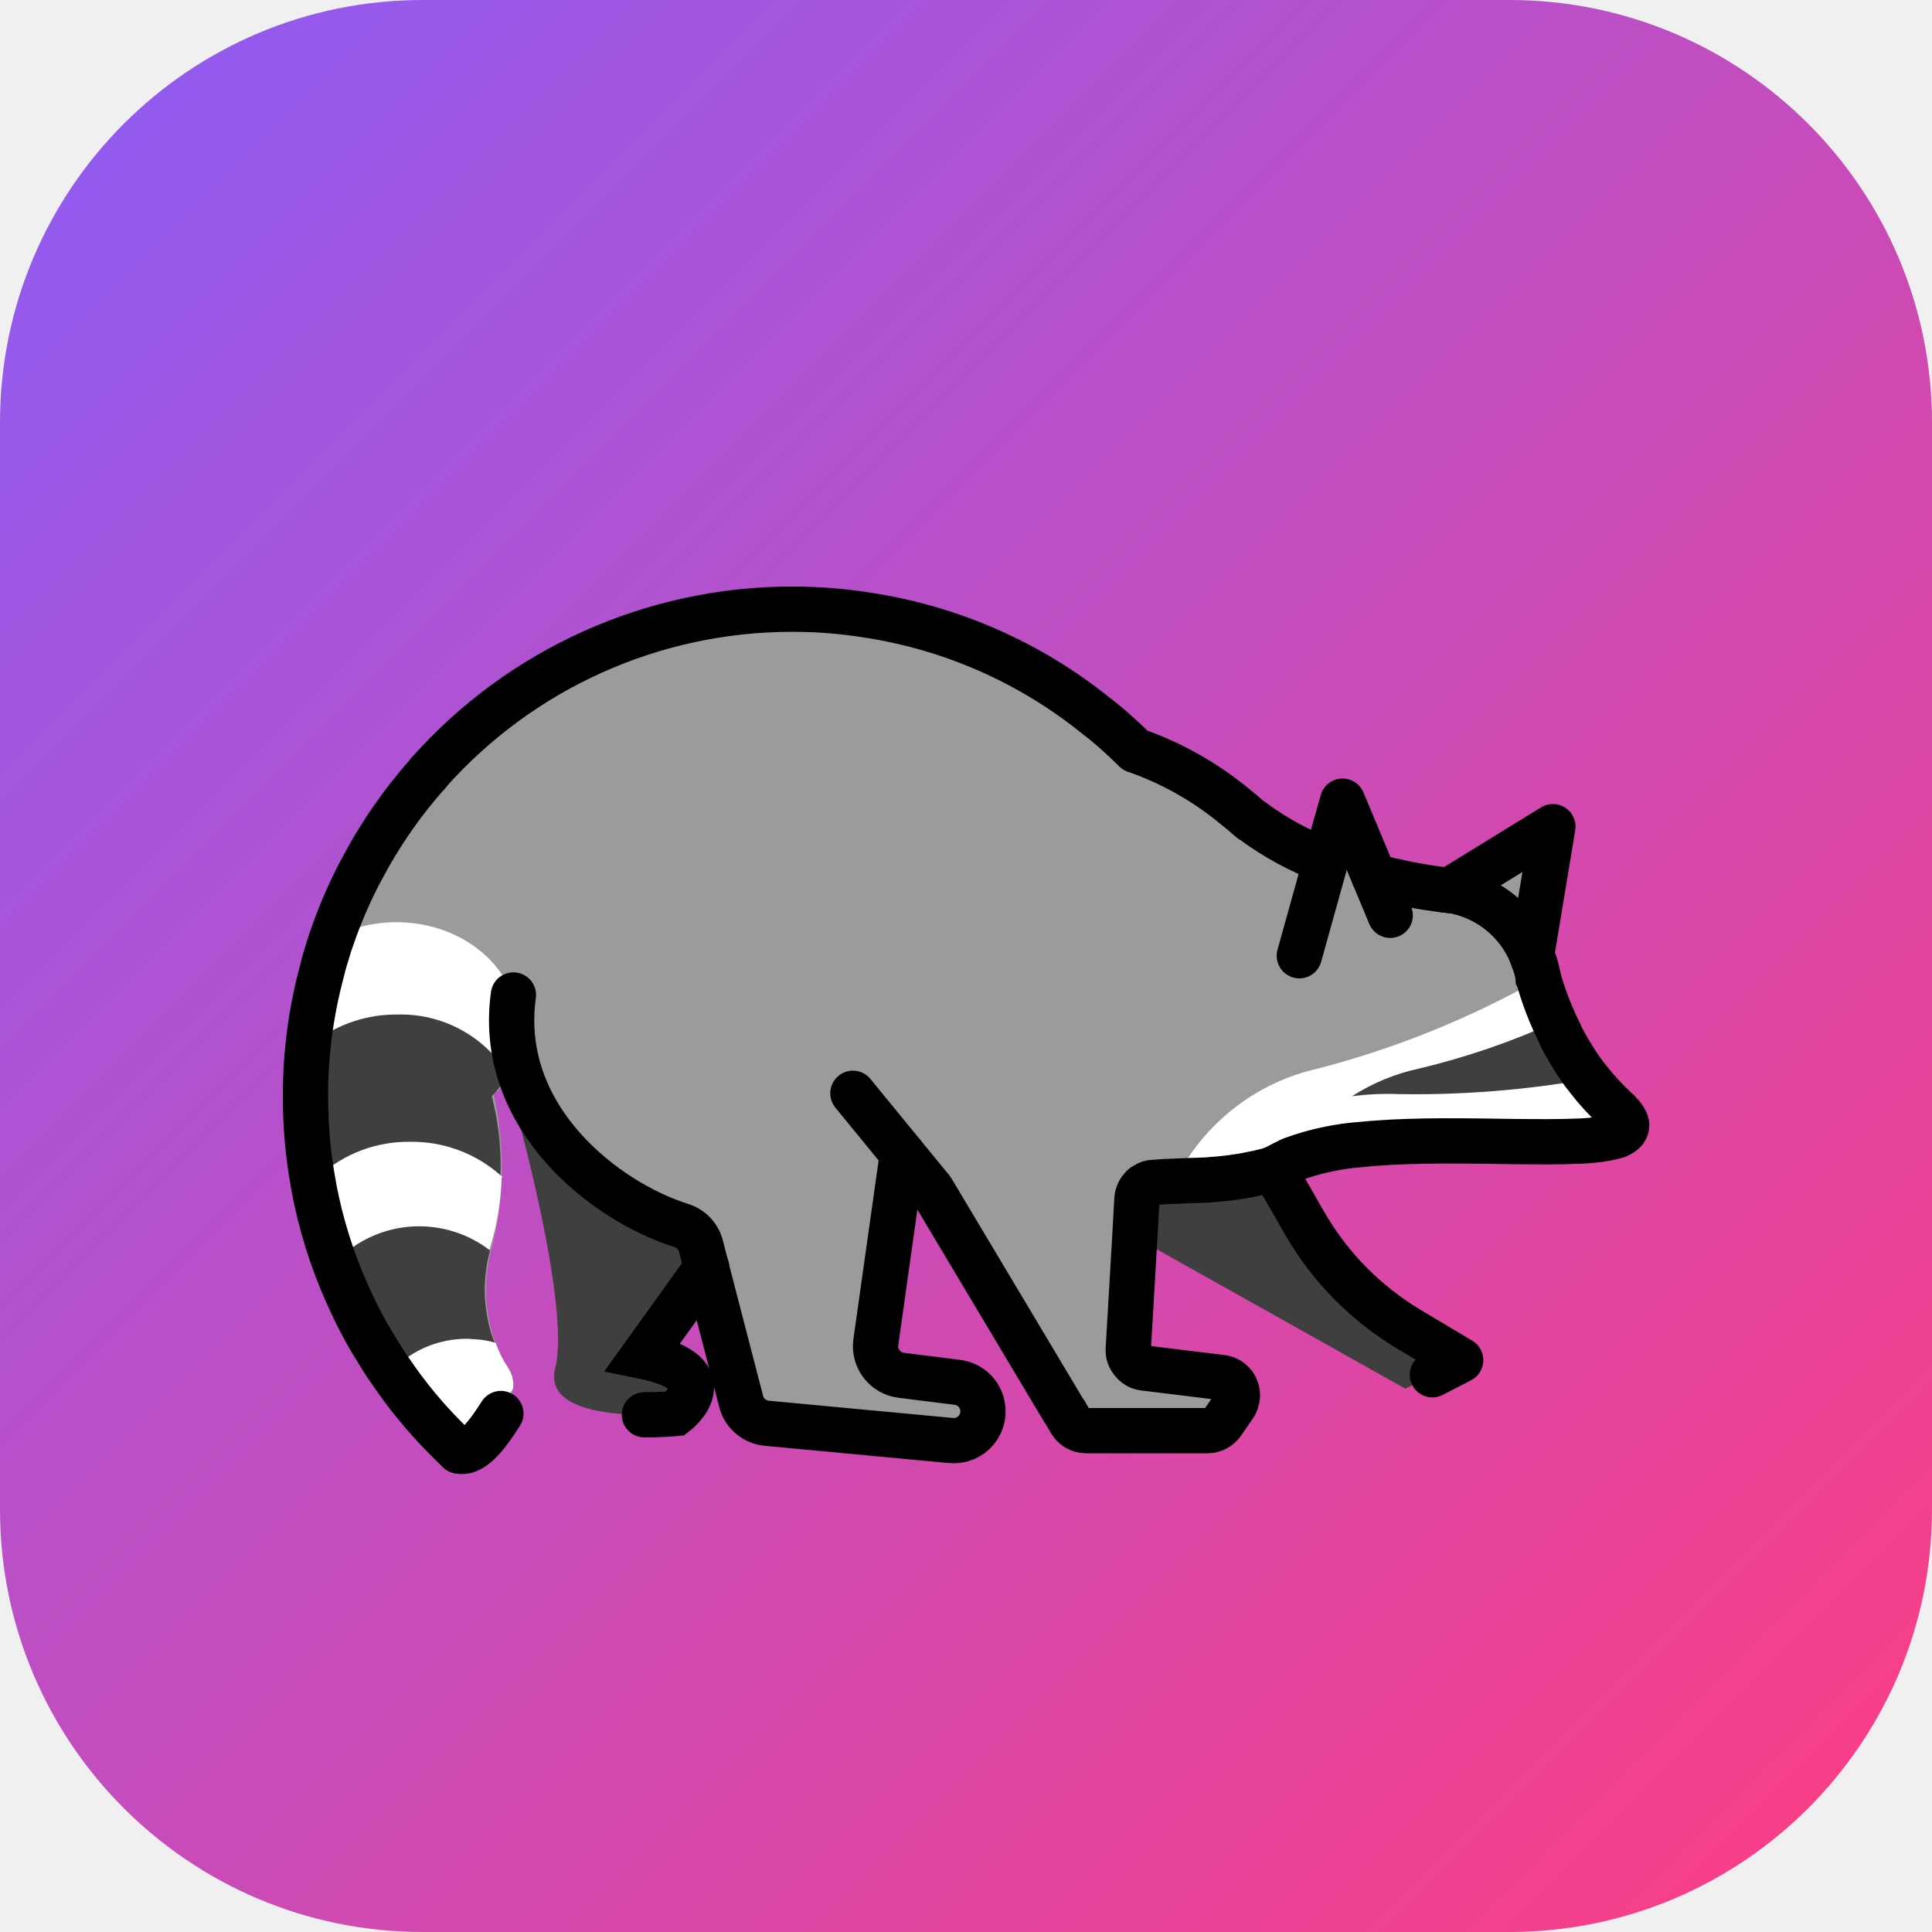
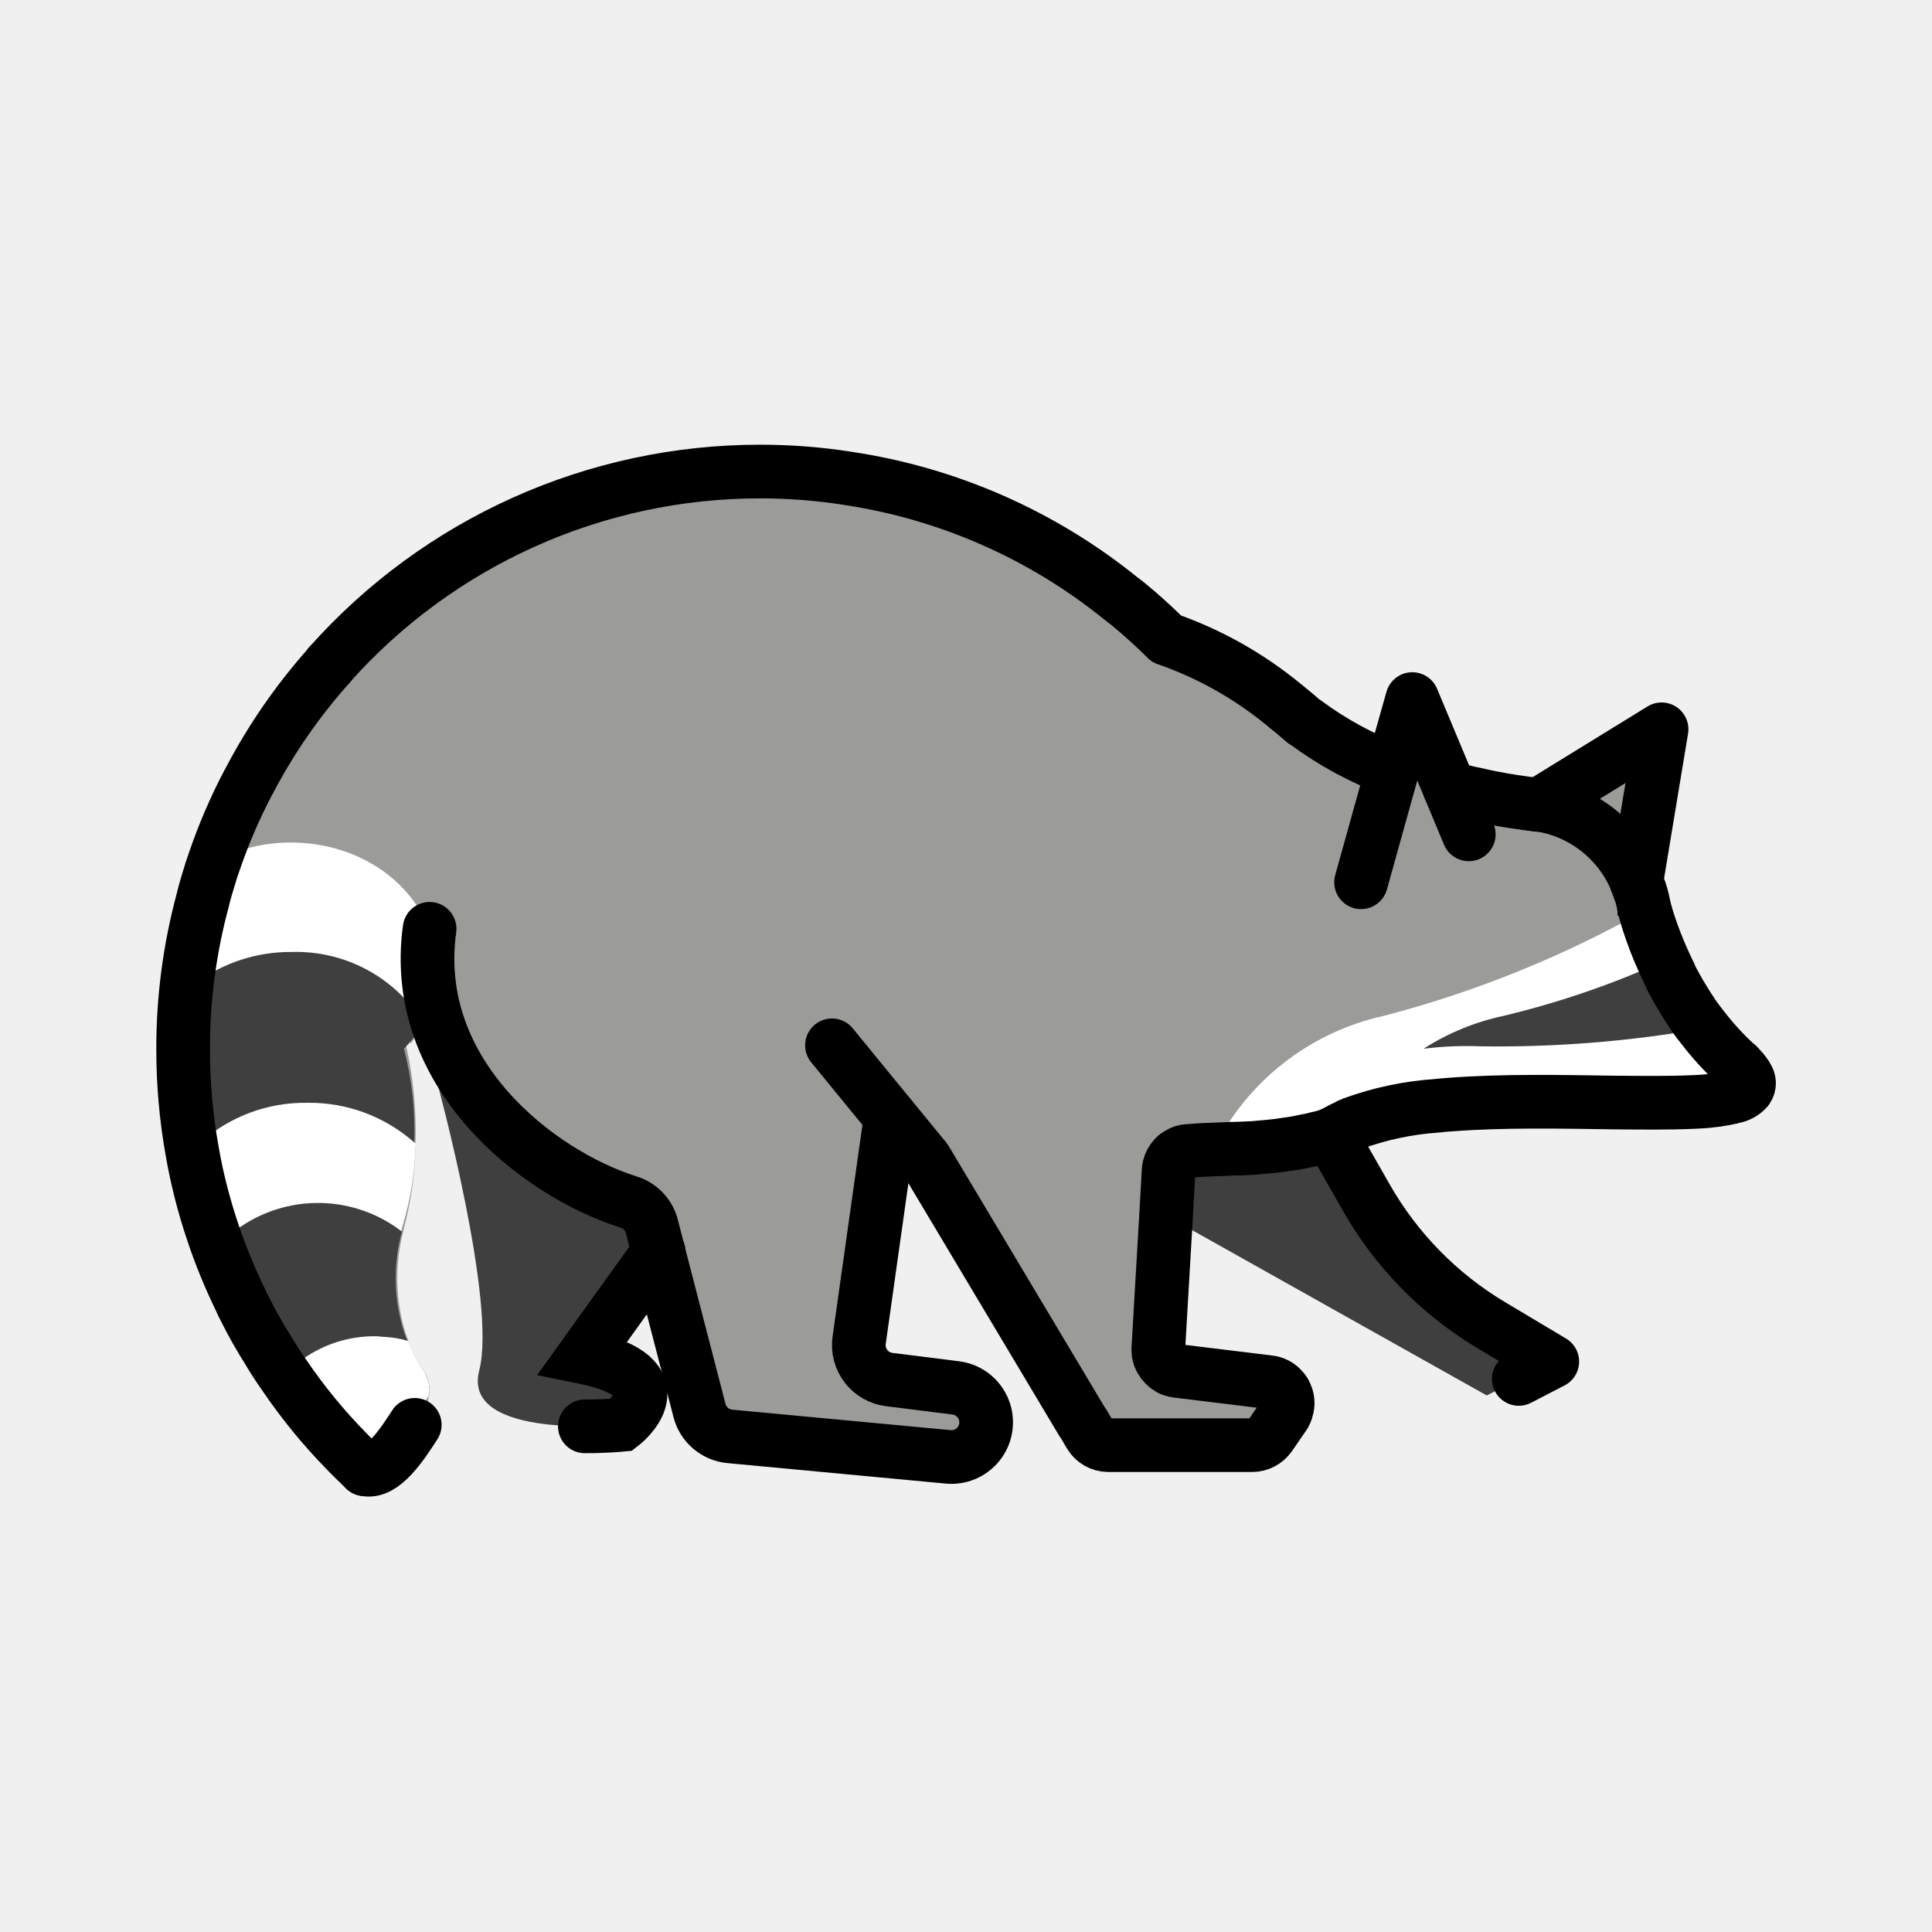
- <svg xmlns="http://www.w3.org/2000/svg" viewBox="0 0 64 64">
-   <defs>
-     <linearGradient id="g" x1="0" y1="0" x2="1" y2="1">
-       <stop offset="0%" stop-color="#8b5cf6" />
-       <stop offset="100%" stop-color="#ff3d81" />
-     </linearGradient>
-   </defs>
-   <rect width="64" height="64" rx="14" fill="url(#g)" />
-   <svg x="5" y="7" width="54" height="54" viewBox="0 0 72 72">
-     <g id="color">
-       <path fill="#9b9b9a" d="M51.894,28.685a13.211,13.211,0,0,1-3.246-1.768.071.071,0,0,1-.037-.019.029.029,0,0,0-.019-.009c-.253-.225-.505-.43-.748-.627a17.947,17.947,0,0,0-5.426-3.433,1.897,1.897,0,0,1-.655-.533.13.13,0,0,1-.028-.037C38.872,18.648,30.64,16.777,25.57,17.319a14.122,14.122,0,0,0-1.777.309h-.028c-.449.009-9.345,1.207-14.481,11.478a.206.206,0,0,0-.028.047A27.688,27.688,0,0,0,7.881,32.408l-.196.645c-.047.168-.094.327-.131.496-1.029,4.471.112,11.272,1.955,15.959.009.009.009.009.009.019,1.188,2.984,2.657,5.107,4.041,5.192.823.066,1.628-.617,2.301-2.292a1.402,1.402,0,0,0,.131-.412,1.313,1.313,0,0,0-.206-.926,4.895,4.895,0,0,1-.561-1.113,4.973,4.973,0,0,1-.197-.599,6.988,6.988,0,0,1,0-3.48c.009-.066.028-.131.047-.206a12.905,12.905,0,0,0,.412-2.984.315.315,0,0,0,0-.093,14.445,14.445,0,0,0-.327-3.536c-.084-.384-.159-.636-.178-.72.103.178.215.365.327.533a4.623,4.623,0,0,0,.468-.776,4.664,4.664,0,0,1,.468,2.039v.019a14.104,14.104,0,0,0,7.119,4.621,1.335,1.335,0,0,1,.935.926l.234.945,1.534,5.903a1.297,1.297,0,0,0,1.132.964l8.138.767a1.297,1.297,0,0,0,1.413-1.291,1.41,1.41,0,0,0-.056-.384,1.291,1.291,0,0,0-1.076-.898l-2.479-.318a1.286,1.286,0,0,1-1.123-1.459l1.169-8.316,1.197,1.45a1.032,1.032,0,0,0,.131.168l1.095,1.833,4.715,7.895.066.093a2.094,2.094,0,0,0,1.637.786h3.957a2.095,2.095,0,0,0,1.721-.898l.019-.028.122-.187a.981.981,0,0,0,.066-.103.524.524,0,0,0,.037-.112.739.739,0,0,0-.066-.627v-.009a.321.321,0,0,0-.084-.112.751.751,0,0,0-.496-.271l-3.442-.421a.984.984,0,0,1-.159-.037.579.579,0,0,1-.112-.047.864.864,0,0,1-.318-.318.589.589,0,0,1-.094-.253.29.29,0,0,1-.009-.094.258.258,0,0,1-.009-.084l.29-4.958.094-1.665a.375.375,0,0,1,.028-.14.864.864,0,0,1,.197-.365.581.581,0,0,1,.178-.131.607.607,0,0,1,.309-.103c.327-.028.655-.047.973-.056.084,0,.168-.009.253-.009.15-.009.299-.009.449-.019.243,0,.505-.019.767-.028.206-.019.412-.037.627-.056s.43-.047.655-.084c.234-.028.477-.075.73-.131a3.05,3.05,0,0,0,.374-.084c.131-.028.271-.066.412-.103a.388.388,0,0,0,.093-.037.343.343,0,0,0,.103-.047,2.436,2.436,0,0,1,.225-.122,3.04,3.04,0,0,1,.496-.243,11.381,11.381,0,0,1,3.134-.664c.178-.019.346-.037.524-.047,1.964-.15,4.163-.103,6.09-.075,1.085.009,2.086.019,2.9-.019h.037c.262-.009.505-.028.72-.056a3.048,3.048,0,0,0,.328-.047,1.75,1.75,0,0,0,.253-.047,1.016,1.016,0,0,0,.197-.047.886.886,0,0,0,.514-.281.409.409,0,0,0,0-.449.56.56,0,0,0-.084-.14l-.009-.009a.568.568,0,0,0-.122-.14,2.541,2.541,0,0,0-.225-.225c-.112-.103-.225-.215-.327-.318a2.474,2.474,0,0,1-.309-.318c-.196-.215-.374-.44-.552-.664-.131-.159-.253-.327-.374-.496q-.253-.379-.477-.758a5.097,5.097,0,0,1-.299-.533,2.406,2.406,0,0,1-.103-.225c-.084-.168-.159-.337-.234-.496-.084-.178-.15-.346-.225-.514-.131-.327-.243-.636-.337-.935-.047-.15-.094-.299-.131-.44-.009-.019-.009-.028-.019-.047v-.009a.333.333,0,0,0-.019-.093l-.15-.589c0-.009-.009-.028-.009-.037V33.147a1.848,1.848,0,0,0-.112-.29v-.028c-.037-.075-.066-.14-.103-.215a2.111,2.111,0,0,0-.103-.206,1.059,1.059,0,0,0-.112-.197,2.237,2.237,0,0,0-.122-.196,1.873,1.873,0,0,0-.122-.168,4.633,4.633,0,0,0-.337-.412c-.019-.019-.028-.037-.047-.047-.075-.075-.14-.15-.215-.215,1.076.728,2.099-1.517.954-2.32-.849-.682-2.168,1.327-1.515,1.89-.009-.019-.019-.028-.037-.028a2.228,2.228,0,0,0-.197-.122c-.019-.019-.037-.037-.056-.028a2.097,2.097,0,0,0-.374-.206,5.101,5.101,0,0,0-.524-.206.056.056,0,0,1-.037-.009,4.155,4.155,0,0,0-.589-.14.806.806,0,0,1-.103-.009c-.075-.009-.178-.019-.318-.037-.084-.009-.178-.019-.281-.037s-.206-.028-.327-.047h-.009c-.122-.019-.262-.047-.402-.066-.309-.056-.664-.122-1.048-.215a4.572,4.572,0,0,1-.458-.103c-.159-.037-.327-.075-.486-.122l-1.385-3.316Z" />
-       <path fill="#fff" d="M50.403,41.874a5.155,5.155,0,0,0-.72.365.347.347,0,0,1-.103.047.398.398,0,0,1-.094.037,16.889,16.889,0,0,1-4.266.514,9.312,9.312,0,0,1,6.342-4.977,40.695,40.695,0,0,0,9.729-3.929,12.093,12.093,0,0,0,3.377,5.697C67.849,42.482,55.239,39.919,50.403,41.874Z" />
-       <path fill="#3f3f3f" d="M63.471,38.328a44.034,44.034,0,0,1-8.344.664,12.49,12.49,0,0,0-2.077.093,8.983,8.983,0,0,1,2.975-1.225,33.044,33.044,0,0,0,5.959-2.039A11.171,11.171,0,0,0,63.471,38.328Z" />
-       <path fill="#fff" d="M16.243,36.075a4.217,4.217,0,0,1-.505,1.983l-.028.056a5.013,5.013,0,0,1-.542.776c-.056.066-.112.122-.178.187a5.744,5.744,0,0,1-4.144,1.675,5.853,5.853,0,0,1-3.592-1.188v-.009H7.244c-.009-.197-.019-.393-.009-.58-.019-.814-.009-1.581.047-2.329a25.99,25.99,0,0,1,.402-3.592c.056-.299.112-.589.178-.879.037-.019.075-.047.122-.065a5.978,5.978,0,0,1,2.862-.711C13.839,31.398,16.243,33.493,16.243,36.075Z" />
-       <path fill="#3f3f3f" d="M15.439,42.614a.093.093,0,0,1,.047.037c-.009.019-.037.037-.047.056a5.677,5.677,0,0,1-4.556,2.123,5.951,5.951,0,0,1-3.078-.823L7.45,42.614v-.019c-.037-.486-.075-1.001-.122-1.534-.028-.514-.065-1.01-.075-1.497v-.009c-.009-.197-.019-.393-.019-.58-.019-.814-.009-1.581.047-2.329a5.948,5.948,0,0,1,3.601-1.169,5.561,5.561,0,0,1,4.855,2.582.195.195,0,0,1,.037.056,4.449,4.449,0,0,1-.542.776c-.056.066-.112.122-.178.187a12.148,12.148,0,0,1,.384,3.499Z" />
-       <path fill="#fff" d="M15.523,42.651c-.009.019-.028.037-.037.056a11.396,11.396,0,0,1-.486,2.984,1.83,1.83,0,0,0-.047.187c-.009.009-.009.009-.009.019a6.049,6.049,0,0,0,0,3.48,5.219,5.219,0,0,1-.73.44c-.009,0-.009.009-.019.009h-.009a6.024,6.024,0,0,1-2.601.627h-.131a4.405,4.405,0,0,1-.496-.028h-.009a5.655,5.655,0,0,1-.982-.15,18.682,18.682,0,0,1-.945-1.693c0-.009-.009-.009-.009-.019a2.393,2.393,0,0,0-.103-.225L7.806,44.008,7.45,42.614v-.019a5.864,5.864,0,0,1,4.004-1.497,5.899,5.899,0,0,1,3.985,1.478c.019.009.028.028.047.037A.073.073,0,0,1,15.523,42.651Z" />
-       <path fill="#3f3f3f" d="M15.991,51.631a1.31,1.31,0,0,1,0,.384,4.946,4.946,0,0,1-3.087,2.058,20.305,20.305,0,0,1-2.311-2.825c-.225-.318-.43-.636-.627-.973a18.682,18.682,0,0,1-.945-1.693c0-.009-.009-.009-.009-.019-.149-.767-.29-1.618-.421-2.563a5.121,5.121,0,0,1,6.361-.122c.009,0,.019.009.028.019a6.578,6.578,0,0,0,0,3.48,3.635,3.635,0,0,0,.206.589v.009a4.855,4.855,0,0,0,.589,1.113,1.109,1.109,0,0,1,.103.178A1.185,1.185,0,0,1,15.991,51.631Z" />
-       <path fill="#fff" d="M15.991,51.631a1.31,1.31,0,0,1,0,.384,4.946,4.946,0,0,1-3.087,2.058,20.305,20.305,0,0,1-2.311-2.825,4.574,4.574,0,0,1,.992-.795c.009-.009.028-.019.037-.028h.009a4.602,4.602,0,0,1,2.339-.627,1.068,1.068,0,0,1,.243.019,1.012,1.012,0,0,1,.168.009h.009a3.713,3.713,0,0,1,.795.14c.009,0,.028.009.037.009a4.899,4.899,0,0,0,.561,1.113,1.073,1.073,0,0,1,.094.178A1.185,1.185,0,0,1,15.991,51.631Z" />
-       <path fill="#3f3f3f" d="M24.538,46.663l-2.806,3.91c3.751.758,1.431,2.526,1.431,2.526s-5.978.589-5.304-2.021c.655-2.535-1.497-10.477-1.609-10.907A14.051,14.051,0,0,0,24.108,44.98Z" />
-       <path fill="#3f3f3f" d="M57.849,50.742l-2.441,1.263-11.955-6.707.093-1.665a.783.783,0,0,1,.702-.739,23.785,23.785,0,0,0,5.238-.571.398.398,0,0,0,.094-.037l3.05,5.341Z" />
-     </g>
-     <g id="line">
-       <path fill="none" stroke="#000" stroke-linecap="round" stroke-linejoin="round" stroke-width="2" d="M13.596,54.756h.009c.664.168,1.375-.917,1.852-1.656" />
-       <line x1="12.268" x2="12.268" y1="24.794" y2="24.784" fill="none" stroke="#000" stroke-linecap="round" stroke-linejoin="round" stroke-width="2" />
-       <path fill="none" stroke="#000" stroke-miterlimit="10" stroke-width="2" d="M61.108,33.194c0-.019-.009-.028-.009-.047a1.085,1.085,0,0,1-.037-.168" />
-       <path fill="none" stroke="#000" stroke-miterlimit="10" stroke-width="2" d="M57.029,29.957c.271.037.421.047.421.047a4.659,4.659,0,0,1,3.648,3.143v.009a3.129,3.129,0,0,1,.178.72v.009" />
-       <polyline fill="none" stroke="#000" stroke-linecap="round" stroke-linejoin="round" stroke-width="2" points="57.347 29.995 61.922 27.179 60.986 32.829 60.986 32.838 60.986 32.857" />
-       <polyline fill="none" stroke="#000" stroke-linecap="round" stroke-linejoin="round" stroke-width="2" points="50.723 32.88 52.117 27.876 52.632 26.052 53.614 28.4 54.737 31.094" />
-       <path fill="none" stroke="#000" stroke-linecap="round" stroke-linejoin="round" stroke-width="2" d="M49.58,42.285l1.347,2.36a13.064,13.064,0,0,0,4.65,4.741l2.272,1.356L56.6,51.388" />
-       <path fill="none" stroke="#000" stroke-linecap="round" stroke-linejoin="round" stroke-width="2" d="M16.01,34.614c-.75,5.408,4.045,9.122,7.416,10.182a1.287,1.287,0,0,1,.868.911l.244.956,1.531,5.904A1.293,1.293,0,0,0,27.2,53.53l8.138.763a1.293,1.293,0,0,0,1.355-1.671h0A1.293,1.293,0,0,0,35.62,51.723l-2.483-.312a1.293,1.293,0,0,1-1.119-1.463l1.173-8.317" />
-       <path fill="none" stroke="#000" stroke-linecap="round" stroke-miterlimit="10" stroke-width="2" d="M21.796,53.156c.782.001,1.367-.057,1.367-.057s2.32-1.768-1.431-2.526l2.806-3.91.009-.009" />
-       <path fill="none" stroke="#000" stroke-linecap="round" stroke-miterlimit="10" stroke-width="2" d="M31.005,38.956l2.189,2.675,1.188,1.45.065.075c.019.028.047.066.066.094l1.095,1.833,4.715,7.895.066.093.234.402a.797.797,0,0,0,.673.384h5.369a.815.815,0,0,0,.655-.337l.384-.561.019-.028.131-.187a.63.63,0,0,0,.093-.215.739.739,0,0,0-.066-.627s.009,0,0-.009a.321.321,0,0,0-.084-.112.751.751,0,0,0-.496-.271l-3.442-.421a.984.984,0,0,1-.159-.037.579.579,0,0,1-.112-.047.864.864,0,0,1-.318-.318.742.742,0,0,1-.094-.253,1.081,1.081,0,0,1-.009-.178l.29-4.958.093-1.665a.725.725,0,0,1,.019-.14.864.864,0,0,1,.197-.365.581.581,0,0,1,.178-.131.607.607,0,0,1,.309-.103c.327-.028.655-.047.973-.056.084,0,.168-.009.253-.009.15-.009.299-.009.449-.019.243,0,.505-.019.767-.028.206-.019.412-.037.627-.056s.43-.047.655-.084c.234-.028.477-.075.73-.131a3.05,3.05,0,0,0,.374-.084c.131-.028.271-.066.412-.103a.388.388,0,0,0,.093-.037.343.343,0,0,0,.103-.047,2.436,2.436,0,0,1,.225-.122,1.965,1.965,0,0,1,.243-.122,1.58,1.58,0,0,1,.253-.122,11.381,11.381,0,0,1,3.134-.664c.178-.019.346-.037.524-.047,1.964-.15,4.163-.103,6.09-.075,1.085.009,2.086.019,2.9-.019h.037c.262-.009.505-.028.72-.056a3.048,3.048,0,0,0,.328-.047,1.75,1.75,0,0,0,.253-.047,1.016,1.016,0,0,0,.197-.047.886.886,0,0,0,.514-.281.377.377,0,0,0,0-.449.56.56,0,0,0-.084-.14l-.009-.009a.568.568,0,0,0-.122-.14,1.21,1.21,0,0,0-.215-.225h-.009a10.915,10.915,0,0,1-1.188-1.3c-.131-.159-.253-.327-.374-.496q-.253-.379-.477-.758c-.103-.178-.206-.355-.299-.533a2.406,2.406,0,0,1-.103-.225c-.084-.168-.159-.337-.234-.496a13.816,13.816,0,0,1-.561-1.45c-.047-.15-.094-.299-.131-.44-.009-.019-.009-.037-.019-.056,0-.019-.009-.037-.009-.056" />
-       <path fill="none" stroke="#000" stroke-linecap="round" stroke-linejoin="round" stroke-width="2" d="M57.45,30.004a.806.806,0,0,1-.103-.009c-.075-.009-.178-.019-.318-.037-.084-.009-.178-.019-.281-.037s-.206-.028-.327-.047h-.009c-.122-.019-.262-.047-.402-.066-.309-.056-.664-.122-1.048-.215a4.572,4.572,0,0,1-.458-.103c-.159-.037-.327-.075-.486-.122" />
-       <path fill="none" stroke="#000" stroke-linecap="round" stroke-linejoin="round" stroke-width="2" d="M51.894,28.685a13.211,13.211,0,0,1-3.246-1.768.071.071,0,0,1-.037-.019.029.029,0,0,0-.019-.009c-.253-.225-.505-.43-.748-.627a14.227,14.227,0,0,0-4.359-2.451h-.009c-.337-.337-.692-.664-1.057-.982-.215-.187-.43-.365-.655-.533a21.14,21.14,0,0,0-10.187-4.471c-.019,0-.028-.009-.047-.009a21.076,21.076,0,0,0-3.19-.243,21.46,21.46,0,0,0-16.071,7.212v.009a21.221,21.221,0,0,0-2.984,4.312.206.206,0,0,0-.028.047,20.693,20.693,0,0,0-1.272,2.956c-.037.103-.066.197-.103.299l-.196.645c-.047.168-.094.327-.131.496a21.151,21.151,0,0,0-.73,5.538,21.372,21.372,0,0,0,.337,3.817c.047.262.094.524.15.776a21.073,21.073,0,0,0,1.6,4.659,2.394,2.394,0,0,1,.103.225c0,.009.009.009.009.019.159.309.318.627.486.926.009.009.009.009.009.019.15.253.29.505.449.748.196.337.402.655.627.973a20.292,20.292,0,0,0,2.311,2.825c.215.225.43.43.655.645l.037.037h.009" />
-     </g>
-   </svg>
+ <svg xmlns="http://www.w3.org/2000/svg" id="emoji" viewBox="0 0 72 72">
+   <g id="color">
+     <path fill="#9b9b9a" d="M51.894,28.685a13.211,13.211,0,0,1-3.246-1.768.071.071,0,0,1-.037-.019.029.029,0,0,0-.019-.009c-.253-.225-.505-.43-.748-.627a17.947,17.947,0,0,0-5.426-3.433,1.897,1.897,0,0,1-.655-.533.13.13,0,0,1-.028-.037C38.872,18.648,30.64,16.777,25.57,17.319a14.122,14.122,0,0,0-1.777.309h-.028c-.449.009-9.345,1.207-14.481,11.478a.206.206,0,0,0-.028.047A27.688,27.688,0,0,0,7.881,32.408l-.196.645c-.047.168-.094.327-.131.496-1.029,4.471.112,11.272,1.955,15.959.009.009.009.009.009.019,1.188,2.984,2.657,5.107,4.041,5.192.823.066,1.628-.617,2.301-2.292a1.402,1.402,0,0,0,.131-.412,1.313,1.313,0,0,0-.206-.926,4.895,4.895,0,0,1-.561-1.113,4.973,4.973,0,0,1-.197-.599,6.988,6.988,0,0,1,0-3.48c.009-.066.028-.131.047-.206a12.905,12.905,0,0,0,.412-2.984.315.315,0,0,0,0-.093,14.445,14.445,0,0,0-.327-3.536c-.084-.384-.159-.636-.178-.72.103.178.215.365.327.533a4.623,4.623,0,0,0,.468-.776,4.664,4.664,0,0,1,.468,2.039v.019a14.104,14.104,0,0,0,7.119,4.621,1.335,1.335,0,0,1,.935.926l.234.945,1.534,5.903a1.297,1.297,0,0,0,1.132.964l8.138.767a1.297,1.297,0,0,0,1.413-1.291,1.41,1.41,0,0,0-.056-.384,1.291,1.291,0,0,0-1.076-.898l-2.479-.318a1.286,1.286,0,0,1-1.123-1.459l1.169-8.316,1.197,1.45a1.032,1.032,0,0,0,.131.168l1.095,1.833,4.715,7.895.066.093a2.094,2.094,0,0,0,1.637.786h3.957a2.095,2.095,0,0,0,1.721-.898l.019-.028.122-.187a.981.981,0,0,0,.066-.103.524.524,0,0,0,.037-.112.739.739,0,0,0-.066-.627v-.009a.321.321,0,0,0-.084-.112.751.751,0,0,0-.496-.271l-3.442-.421a.984.984,0,0,1-.159-.037.579.579,0,0,1-.112-.047.864.864,0,0,1-.318-.318.589.589,0,0,1-.094-.253.29.29,0,0,1-.009-.094.258.258,0,0,1-.009-.084l.29-4.958.094-1.665a.375.375,0,0,1,.028-.14.864.864,0,0,1,.197-.365.581.581,0,0,1,.178-.131.607.607,0,0,1,.309-.103c.327-.028.655-.047.973-.056.084,0,.168-.009.253-.009.15-.009.299-.009.449-.019.243,0,.505-.019.767-.028.206-.019.412-.037.627-.056s.43-.047.655-.084c.234-.028.477-.075.73-.131a3.05,3.05,0,0,0,.374-.084c.131-.028.271-.066.412-.103a.388.388,0,0,0,.093-.037.343.343,0,0,0,.103-.047,2.436,2.436,0,0,1,.225-.122,3.04,3.04,0,0,1,.496-.243,11.381,11.381,0,0,1,3.134-.664c.178-.019.346-.037.524-.047,1.964-.15,4.163-.103,6.09-.075,1.085.009,2.086.019,2.9-.019h.037c.262-.009.505-.028.72-.056a3.048,3.048,0,0,0,.328-.047,1.75,1.75,0,0,0,.253-.047,1.016,1.016,0,0,0,.197-.047.886.886,0,0,0,.514-.281.409.409,0,0,0,0-.449.56.56,0,0,0-.084-.14l-.009-.009a.568.568,0,0,0-.122-.14,2.541,2.541,0,0,0-.225-.225c-.112-.103-.225-.215-.327-.318a2.474,2.474,0,0,1-.309-.318c-.196-.215-.374-.44-.552-.664-.131-.159-.253-.327-.374-.496q-.253-.379-.477-.758a5.097,5.097,0,0,1-.299-.533,2.406,2.406,0,0,1-.103-.225c-.084-.168-.159-.337-.234-.496-.084-.178-.15-.346-.225-.514-.131-.327-.243-.636-.337-.935-.047-.15-.094-.299-.131-.44-.009-.019-.009-.028-.019-.047v-.009a.333.333,0,0,0-.019-.093l-.15-.589c0-.009-.009-.028-.009-.037V33.147a1.848,1.848,0,0,0-.112-.29v-.028c-.037-.075-.066-.14-.103-.215a2.111,2.111,0,0,0-.103-.206,1.059,1.059,0,0,0-.112-.197,2.237,2.237,0,0,0-.122-.196,1.873,1.873,0,0,0-.122-.168,4.633,4.633,0,0,0-.337-.412c-.019-.019-.028-.037-.047-.047-.075-.075-.14-.15-.215-.215,1.076.728,2.099-1.517.954-2.32-.849-.682-2.168,1.327-1.515,1.89-.009-.019-.019-.028-.037-.028a2.228,2.228,0,0,0-.197-.122c-.019-.019-.037-.037-.056-.028a2.097,2.097,0,0,0-.374-.206,5.101,5.101,0,0,0-.524-.206.056.056,0,0,1-.037-.009,4.155,4.155,0,0,0-.589-.14.806.806,0,0,1-.103-.009c-.075-.009-.178-.019-.318-.037-.084-.009-.178-.019-.281-.037s-.206-.028-.327-.047h-.009c-.122-.019-.262-.047-.402-.066-.309-.056-.664-.122-1.048-.215a4.572,4.572,0,0,1-.458-.103c-.159-.037-.327-.075-.486-.122l-1.385-3.316Z" />
+     <path fill="#fff" d="M50.403,41.874a5.155,5.155,0,0,0-.72.365.347.347,0,0,1-.103.047.398.398,0,0,1-.094.037,16.889,16.889,0,0,1-4.266.514,9.312,9.312,0,0,1,6.342-4.977,40.695,40.695,0,0,0,9.729-3.929,12.093,12.093,0,0,0,3.377,5.697C67.849,42.482,55.239,39.919,50.403,41.874Z" />
+     <path fill="#3f3f3f" d="M63.471,38.328a44.034,44.034,0,0,1-8.344.664,12.49,12.49,0,0,0-2.077.093,8.983,8.983,0,0,1,2.975-1.225,33.044,33.044,0,0,0,5.959-2.039A11.171,11.171,0,0,0,63.471,38.328Z" />
+     <path fill="#fff" d="M16.243,36.075a4.217,4.217,0,0,1-.505,1.983l-.028.056a5.013,5.013,0,0,1-.542.776c-.056.066-.112.122-.178.187a5.744,5.744,0,0,1-4.144,1.675,5.853,5.853,0,0,1-3.592-1.188v-.009H7.244c-.009-.197-.019-.393-.009-.58-.019-.814-.009-1.581.047-2.329a25.99,25.99,0,0,1,.402-3.592c.056-.299.112-.589.178-.879.037-.019.075-.047.122-.065a5.978,5.978,0,0,1,2.862-.711C13.839,31.398,16.243,33.493,16.243,36.075Z" />
+     <path fill="#3f3f3f" d="M15.439,42.614a.093.093,0,0,1,.047.037c-.009.019-.037.037-.047.056a5.677,5.677,0,0,1-4.556,2.123,5.951,5.951,0,0,1-3.078-.823L7.45,42.614v-.019c-.037-.486-.075-1.001-.122-1.534-.028-.514-.065-1.01-.075-1.497v-.009c-.009-.197-.019-.393-.019-.58-.019-.814-.009-1.581.047-2.329a5.948,5.948,0,0,1,3.601-1.169,5.561,5.561,0,0,1,4.855,2.582.195.195,0,0,1,.037.056,4.449,4.449,0,0,1-.542.776c-.056.066-.112.122-.178.187a12.148,12.148,0,0,1,.384,3.499Z" />
+     <path fill="#fff" d="M15.523,42.651c-.009.019-.028.037-.037.056a11.396,11.396,0,0,1-.486,2.984,1.83,1.83,0,0,0-.047.187c-.009.009-.009.009-.009.019a6.049,6.049,0,0,0,0,3.48,5.219,5.219,0,0,1-.73.44c-.009,0-.009.009-.019.009h-.009a6.024,6.024,0,0,1-2.601.627h-.131a4.405,4.405,0,0,1-.496-.028h-.009a5.655,5.655,0,0,1-.982-.15,18.682,18.682,0,0,1-.945-1.693c0-.009-.009-.009-.009-.019a2.393,2.393,0,0,0-.103-.225L7.806,44.008,7.45,42.614v-.019a5.864,5.864,0,0,1,4.004-1.497,5.899,5.899,0,0,1,3.985,1.478c.019.009.028.028.047.037A.073.073,0,0,1,15.523,42.651Z" />
+     <path fill="#3f3f3f" d="M15.991,51.631a1.31,1.31,0,0,1,0,.384,4.946,4.946,0,0,1-3.087,2.058,20.305,20.305,0,0,1-2.311-2.825c-.225-.318-.43-.636-.627-.973a18.682,18.682,0,0,1-.945-1.693c0-.009-.009-.009-.009-.019-.149-.767-.29-1.618-.421-2.563a5.121,5.121,0,0,1,6.361-.122c.009,0,.019.009.028.019a6.578,6.578,0,0,0,0,3.48,3.635,3.635,0,0,0,.206.589v.009a4.855,4.855,0,0,0,.589,1.113,1.109,1.109,0,0,1,.103.178A1.185,1.185,0,0,1,15.991,51.631Z" />
+     <path fill="#fff" d="M15.991,51.631a1.31,1.31,0,0,1,0,.384,4.946,4.946,0,0,1-3.087,2.058,20.305,20.305,0,0,1-2.311-2.825,4.574,4.574,0,0,1,.992-.795c.009-.009.028-.019.037-.028h.009a4.602,4.602,0,0,1,2.339-.627,1.068,1.068,0,0,1,.243.019,1.012,1.012,0,0,1,.168.009h.009a3.713,3.713,0,0,1,.795.14c.009,0,.028.009.037.009a4.899,4.899,0,0,0,.561,1.113,1.073,1.073,0,0,1,.094.178A1.185,1.185,0,0,1,15.991,51.631Z" />
+     <path fill="#3f3f3f" d="M24.538,46.663l-2.806,3.91c3.751.758,1.431,2.526,1.431,2.526s-5.978.589-5.304-2.021c.655-2.535-1.497-10.477-1.609-10.907A14.051,14.051,0,0,0,24.108,44.98Z" />
+     <path fill="#3f3f3f" d="M57.849,50.742l-2.441,1.263-11.955-6.707.093-1.665a.783.783,0,0,1,.702-.739,23.785,23.785,0,0,0,5.238-.571.398.398,0,0,0,.094-.037l3.05,5.341Z" />
+   </g>
+   <g id="line">
+     <path fill="none" stroke="#000" stroke-linecap="round" stroke-linejoin="round" stroke-width="2" d="M13.596,54.756h.009c.664.168,1.375-.917,1.852-1.656" />
+     <line x1="12.268" x2="12.268" y1="24.794" y2="24.784" fill="none" stroke="#000" stroke-linecap="round" stroke-linejoin="round" stroke-width="2" />
+     <path fill="none" stroke="#000" stroke-miterlimit="10" stroke-width="2" d="M61.108,33.194c0-.019-.009-.028-.009-.047a1.085,1.085,0,0,1-.037-.168" />
+     <path fill="none" stroke="#000" stroke-miterlimit="10" stroke-width="2" d="M57.029,29.957c.271.037.421.047.421.047a4.659,4.659,0,0,1,3.648,3.143v.009a3.129,3.129,0,0,1,.178.72v.009" />
+     <polyline fill="none" stroke="#000" stroke-linecap="round" stroke-linejoin="round" stroke-width="2" points="57.347 29.995 61.922 27.179 60.986 32.829 60.986 32.838 60.986 32.857" />
+     <polyline fill="none" stroke="#000" stroke-linecap="round" stroke-linejoin="round" stroke-width="2" points="50.723 32.88 52.117 27.876 52.632 26.052 53.614 28.4 54.737 31.094" />
+     <path fill="none" stroke="#000" stroke-linecap="round" stroke-linejoin="round" stroke-width="2" d="M49.58,42.285l1.347,2.36a13.064,13.064,0,0,0,4.65,4.741l2.272,1.356L56.6,51.388" />
+     <path fill="none" stroke="#000" stroke-linecap="round" stroke-linejoin="round" stroke-width="2" d="M16.01,34.614c-.75,5.408,4.045,9.122,7.416,10.182a1.287,1.287,0,0,1,.868.911l.244.956,1.531,5.904A1.293,1.293,0,0,0,27.2,53.53l8.138.763a1.293,1.293,0,0,0,1.355-1.671h0A1.293,1.293,0,0,0,35.62,51.723l-2.483-.312a1.293,1.293,0,0,1-1.119-1.463l1.173-8.317" />
+     <path fill="none" stroke="#000" stroke-linecap="round" stroke-miterlimit="10" stroke-width="2" d="M21.796,53.156c.782.001,1.367-.057,1.367-.057s2.32-1.768-1.431-2.526l2.806-3.91.009-.009" />
+     <path fill="none" stroke="#000" stroke-linecap="round" stroke-miterlimit="10" stroke-width="2" d="M31.005,38.956l2.189,2.675,1.188,1.45.065.075c.019.028.047.066.066.094l1.095,1.833,4.715,7.895.066.093.234.402a.797.797,0,0,0,.673.384h5.369a.815.815,0,0,0,.655-.337l.384-.561.019-.028.131-.187a.63.63,0,0,0,.093-.215.739.739,0,0,0-.066-.627s.009,0,0-.009a.321.321,0,0,0-.084-.112.751.751,0,0,0-.496-.271l-3.442-.421a.984.984,0,0,1-.159-.037.579.579,0,0,1-.112-.047.864.864,0,0,1-.318-.318.742.742,0,0,1-.094-.253,1.081,1.081,0,0,1-.009-.178l.29-4.958.093-1.665a.725.725,0,0,1,.019-.14.864.864,0,0,1,.197-.365.581.581,0,0,1,.178-.131.607.607,0,0,1,.309-.103c.327-.028.655-.047.973-.056.084,0,.168-.009.253-.009.15-.009.299-.009.449-.019.243,0,.505-.019.767-.028.206-.019.412-.037.627-.056s.43-.047.655-.084c.234-.028.477-.075.73-.131a3.05,3.05,0,0,0,.374-.084c.131-.028.271-.066.412-.103a.388.388,0,0,0,.093-.037.343.343,0,0,0,.103-.047,2.436,2.436,0,0,1,.225-.122,1.965,1.965,0,0,1,.243-.122,1.58,1.58,0,0,1,.253-.122,11.381,11.381,0,0,1,3.134-.664c.178-.019.346-.037.524-.047,1.964-.15,4.163-.103,6.09-.075,1.085.009,2.086.019,2.9-.019h.037c.262-.009.505-.028.72-.056a3.048,3.048,0,0,0,.328-.047,1.75,1.75,0,0,0,.253-.047,1.016,1.016,0,0,0,.197-.047.886.886,0,0,0,.514-.281.377.377,0,0,0,0-.449.56.56,0,0,0-.084-.14l-.009-.009a.568.568,0,0,0-.122-.14,1.21,1.21,0,0,0-.215-.225h-.009a10.915,10.915,0,0,1-1.188-1.3c-.131-.159-.253-.327-.374-.496q-.253-.379-.477-.758c-.103-.178-.206-.355-.299-.533a2.406,2.406,0,0,1-.103-.225c-.084-.168-.159-.337-.234-.496a13.816,13.816,0,0,1-.561-1.45c-.047-.15-.094-.299-.131-.44-.009-.019-.009-.037-.019-.056,0-.019-.009-.037-.009-.056" />
+     <path fill="none" stroke="#000" stroke-linecap="round" stroke-linejoin="round" stroke-width="2" d="M57.45,30.004a.806.806,0,0,1-.103-.009c-.075-.009-.178-.019-.318-.037-.084-.009-.178-.019-.281-.037s-.206-.028-.327-.047h-.009c-.122-.019-.262-.047-.402-.066-.309-.056-.664-.122-1.048-.215a4.572,4.572,0,0,1-.458-.103c-.159-.037-.327-.075-.486-.122" />
+     <path fill="none" stroke="#000" stroke-linecap="round" stroke-linejoin="round" stroke-width="2" d="M51.894,28.685a13.211,13.211,0,0,1-3.246-1.768.071.071,0,0,1-.037-.019.029.029,0,0,0-.019-.009c-.253-.225-.505-.43-.748-.627a14.227,14.227,0,0,0-4.359-2.451h-.009c-.337-.337-.692-.664-1.057-.982-.215-.187-.43-.365-.655-.533a21.14,21.14,0,0,0-10.187-4.471c-.019,0-.028-.009-.047-.009a21.076,21.076,0,0,0-3.19-.243,21.46,21.46,0,0,0-16.071,7.212v.009a21.221,21.221,0,0,0-2.984,4.312.206.206,0,0,0-.028.047,20.693,20.693,0,0,0-1.272,2.956c-.037.103-.066.197-.103.299l-.196.645c-.047.168-.094.327-.131.496a21.151,21.151,0,0,0-.73,5.538,21.372,21.372,0,0,0,.337,3.817c.047.262.094.524.15.776a21.073,21.073,0,0,0,1.6,4.659,2.394,2.394,0,0,1,.103.225c0,.009.009.009.009.019.159.309.318.627.486.926.009.009.009.009.009.019.15.253.29.505.449.748.196.337.402.655.627.973a20.292,20.292,0,0,0,2.311,2.825c.215.225.43.43.655.645l.037.037h.009" />
+   </g>
</svg>
